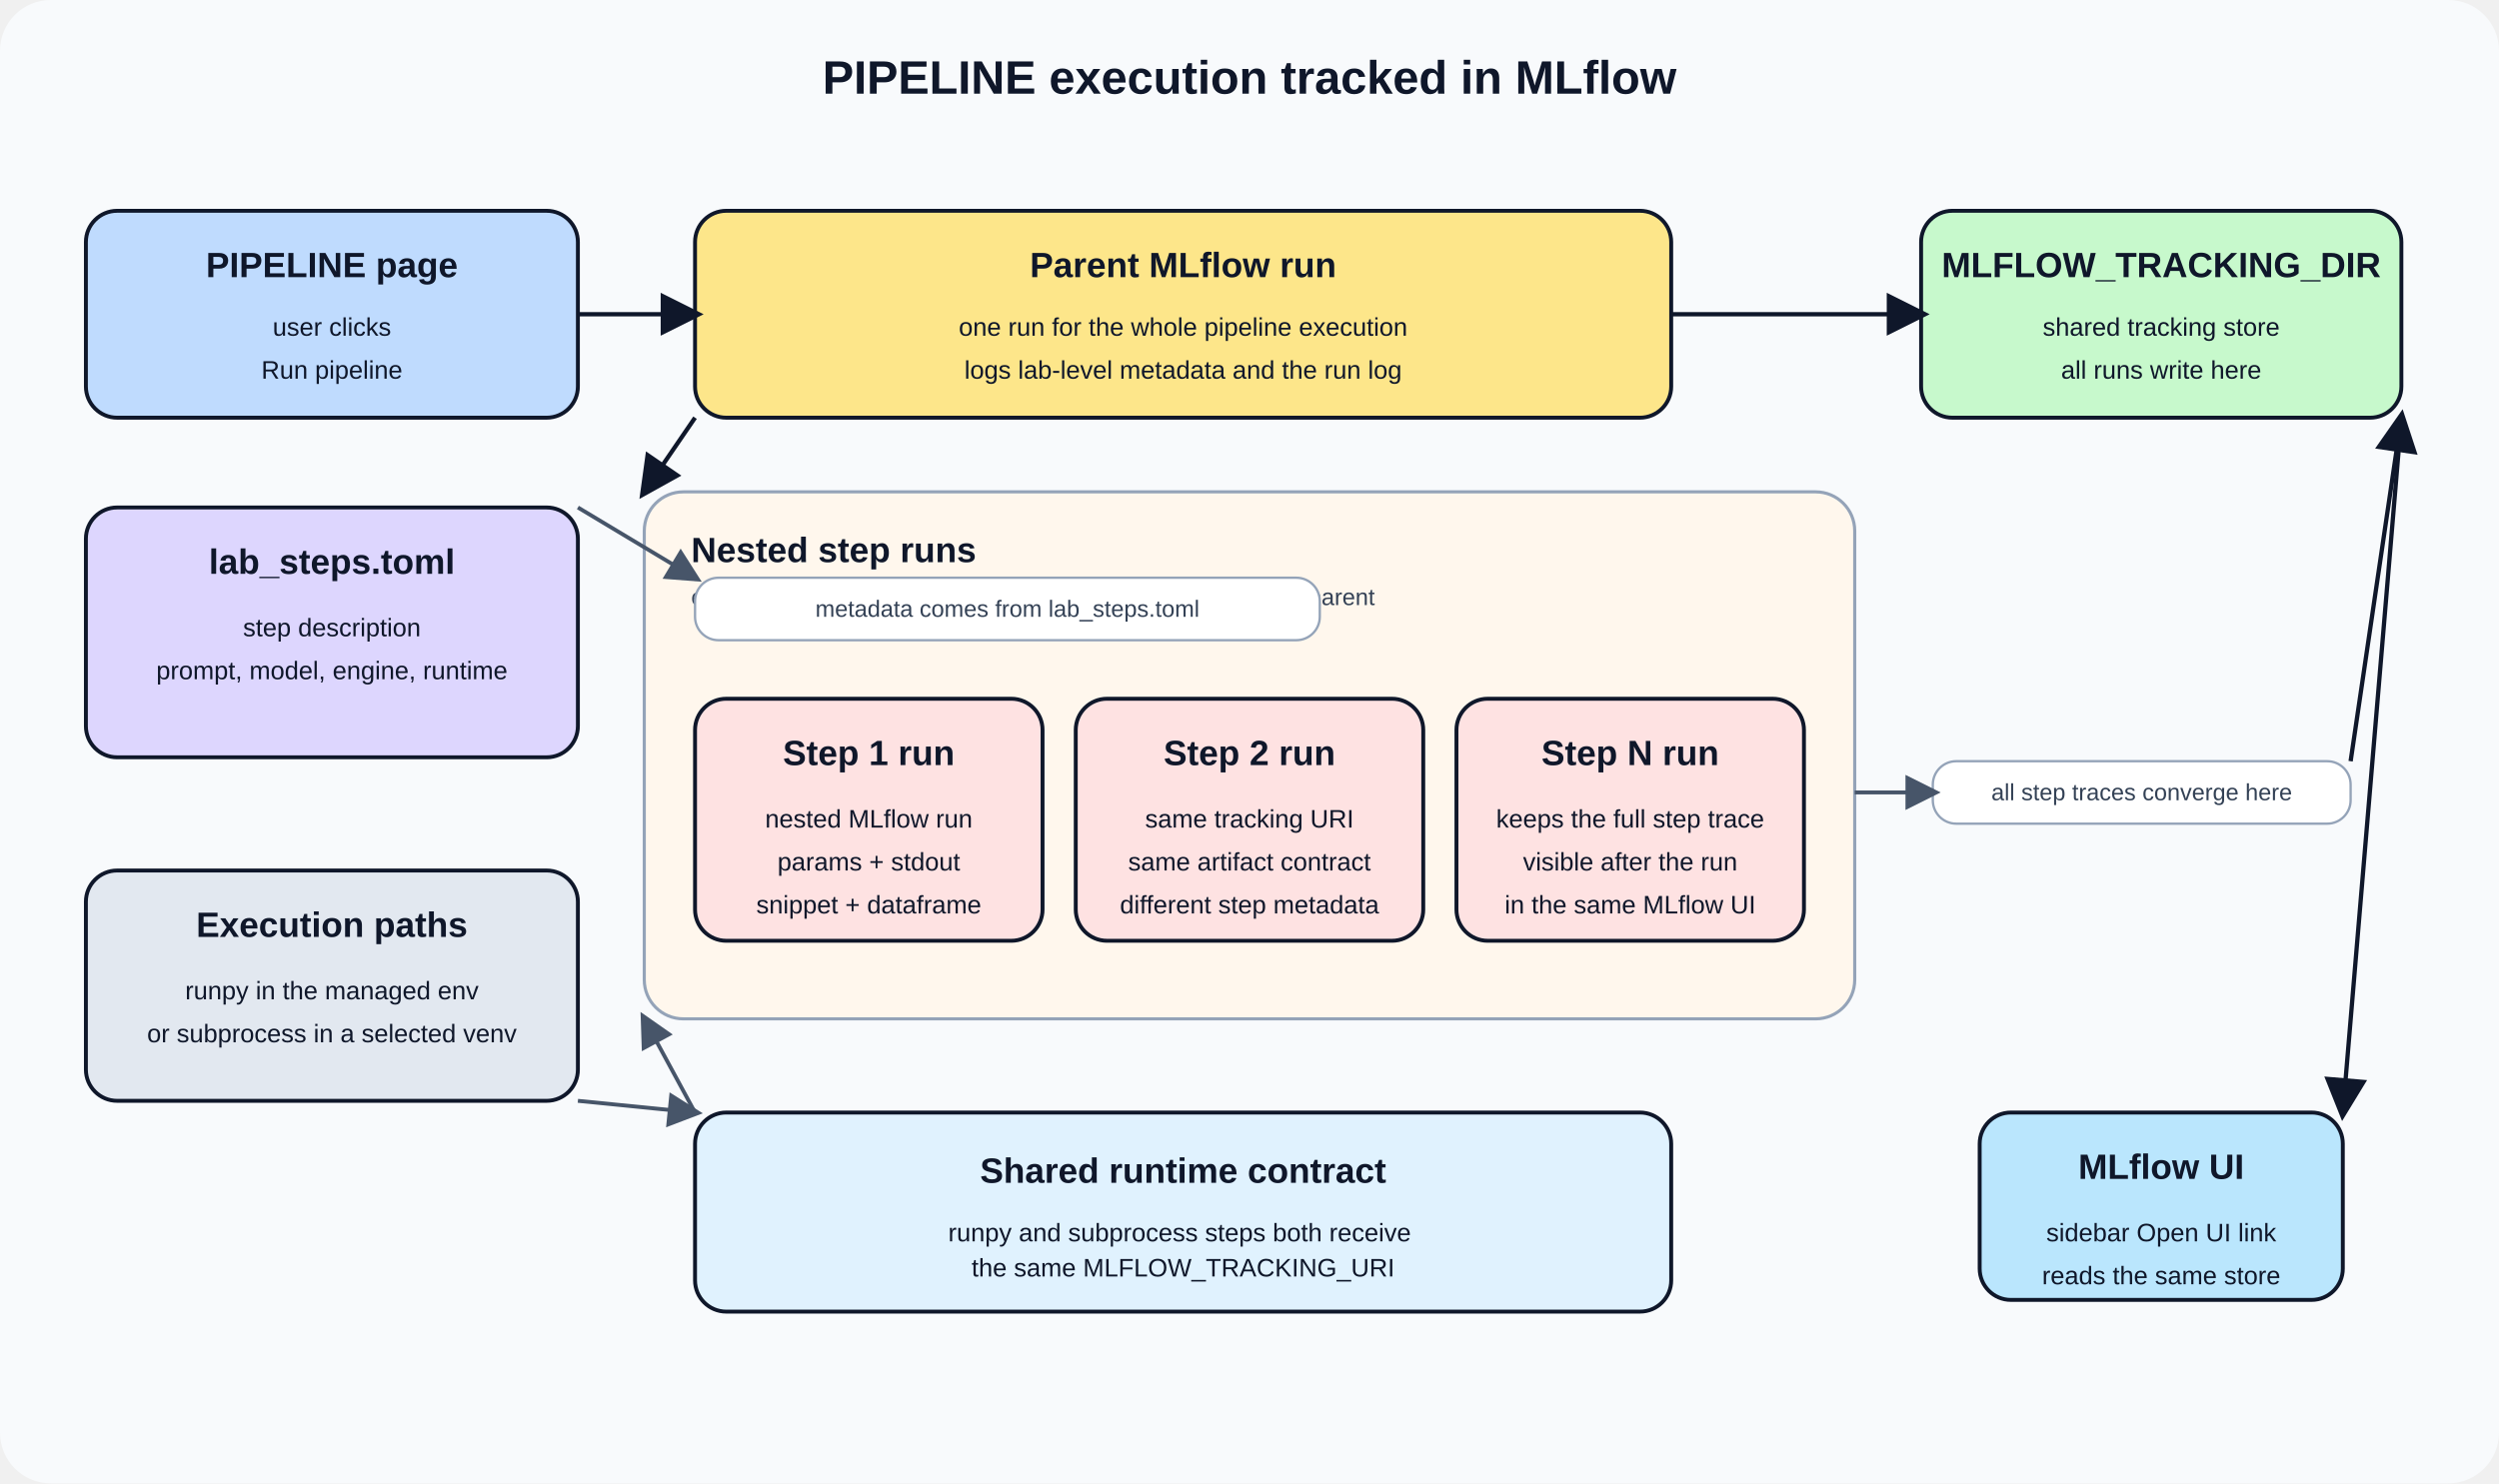
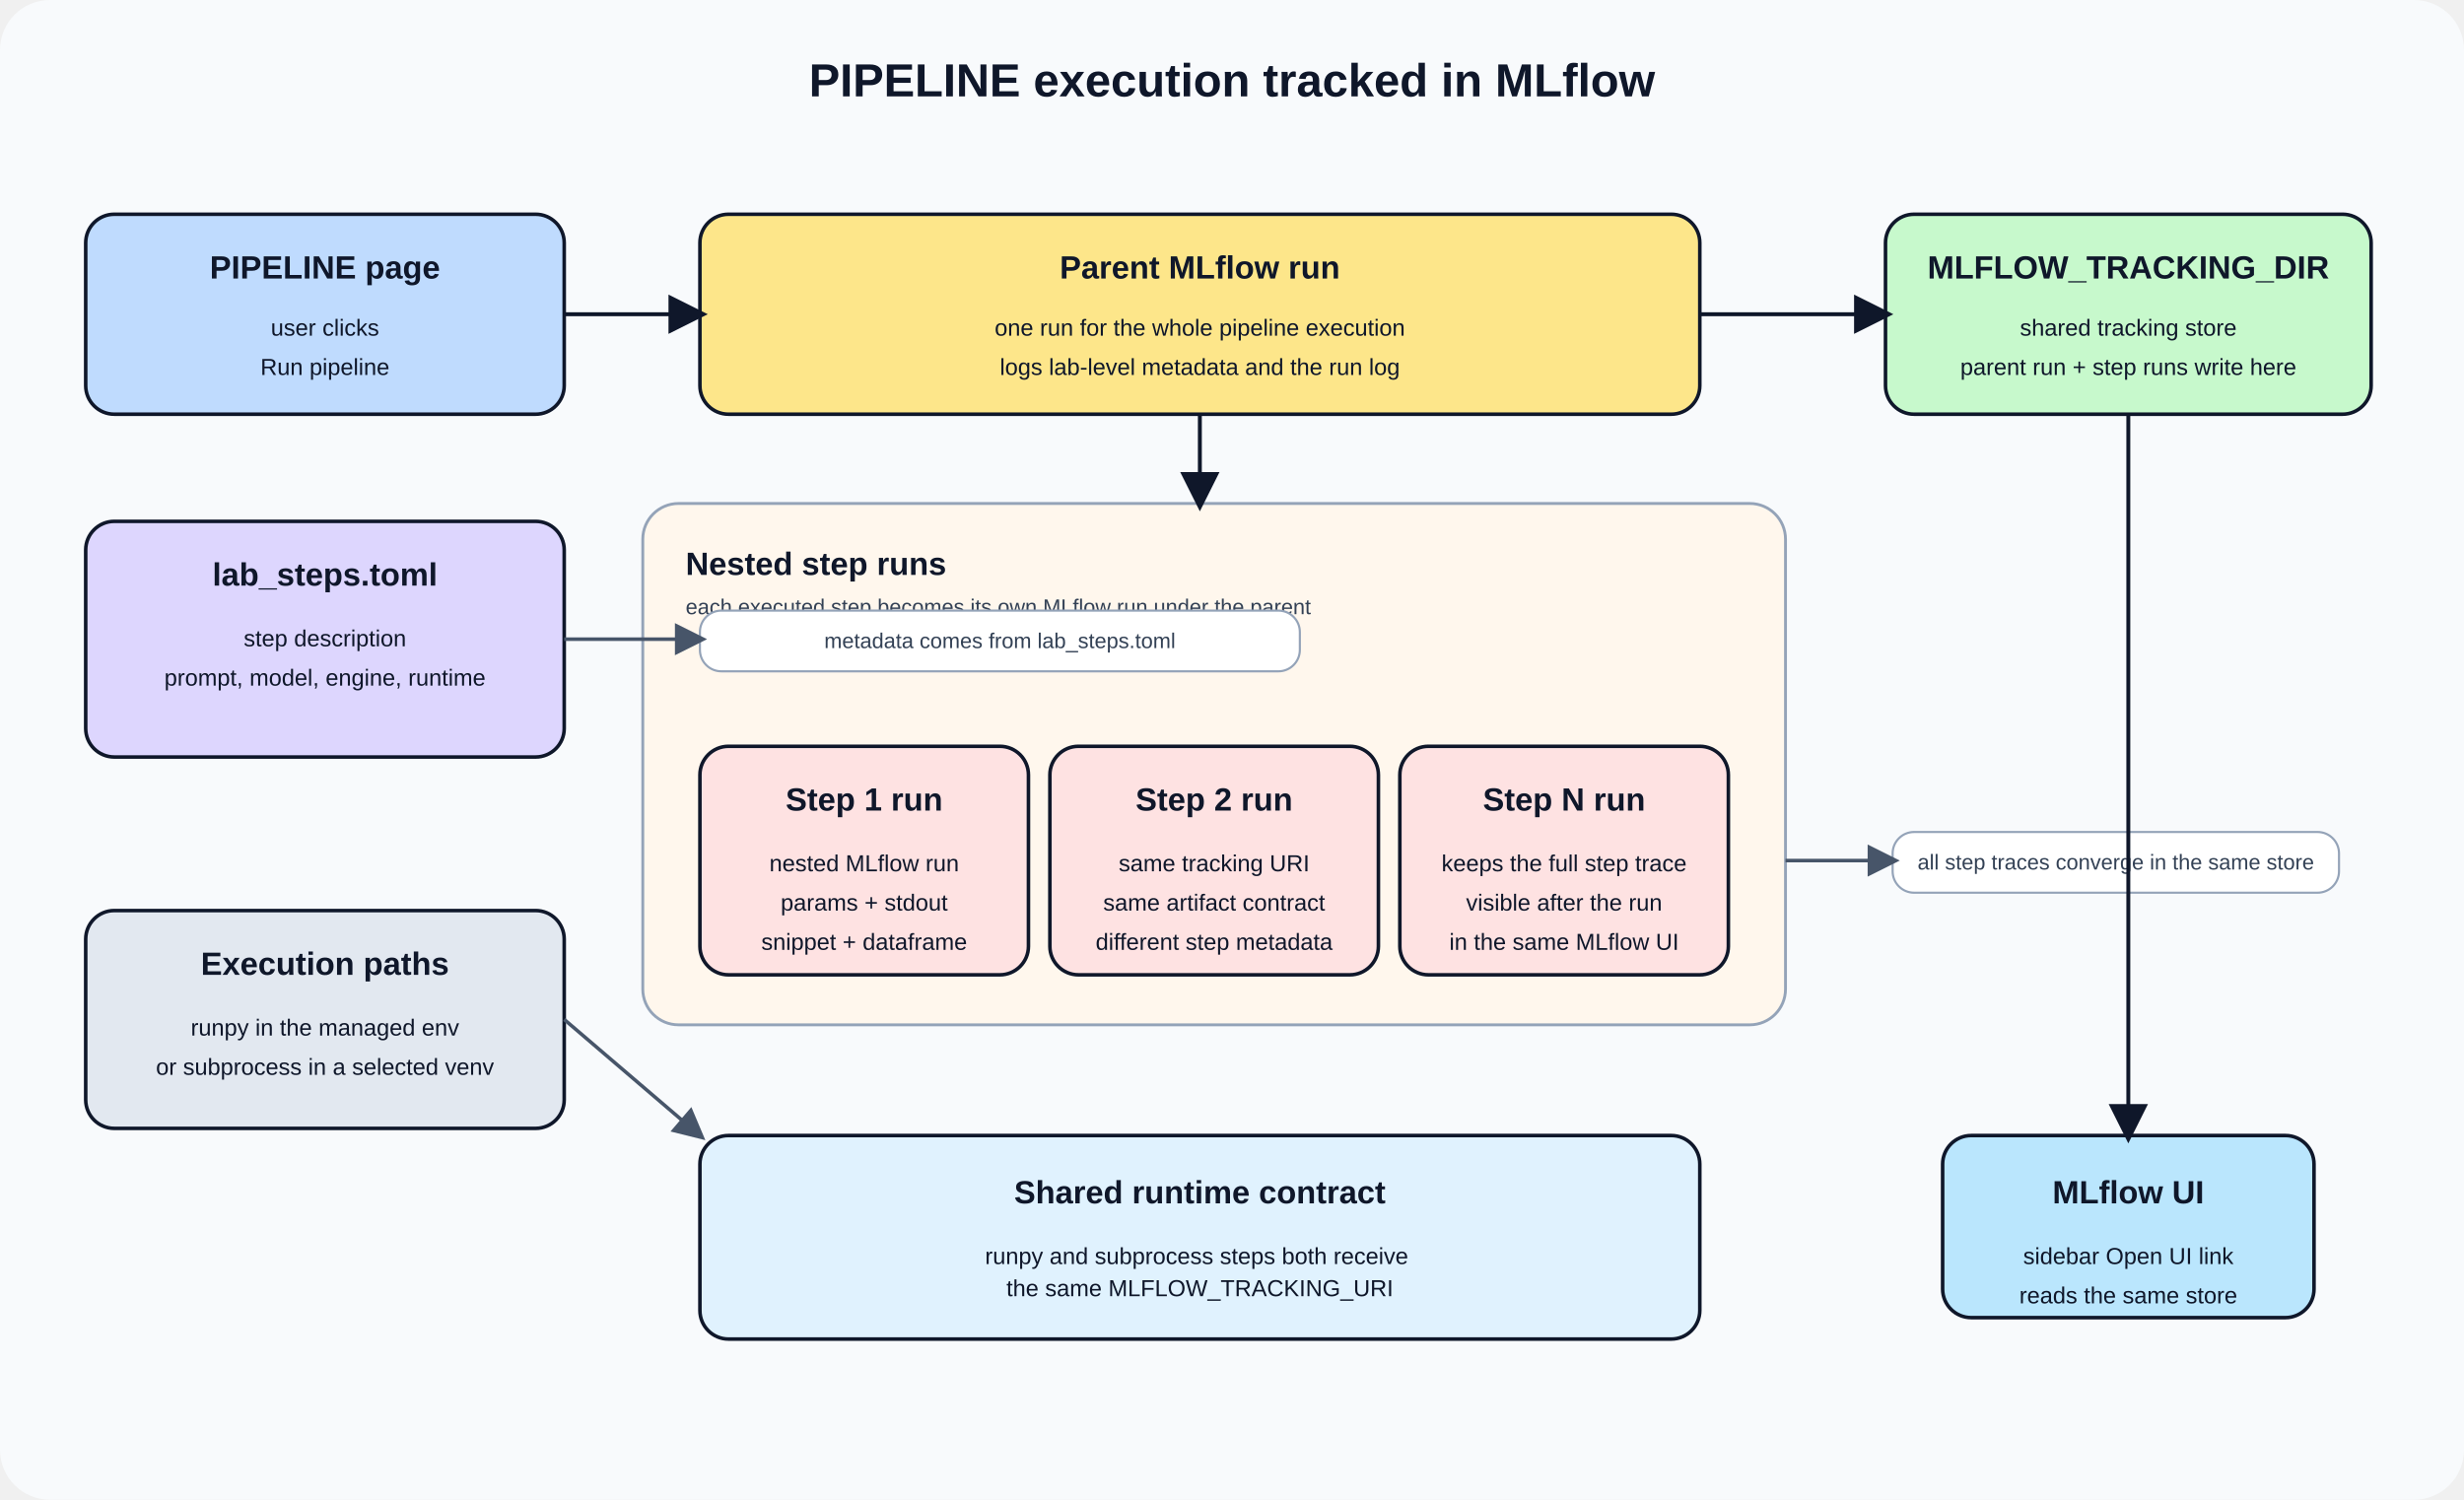
- <svg xmlns="http://www.w3.org/2000/svg" width="1280" height="760" viewBox="0 0 1280 760" role="img" aria-labelledby="title desc">
+ <svg xmlns="http://www.w3.org/2000/svg" width="1380" height="840" viewBox="0 0 1380 840" role="img" aria-labelledby="title desc">
  <defs>
    <style>
      text { font-family: Arial, Helvetica, sans-serif; fill: #0f172a; }
      .box { stroke: #0f172a; stroke-width: 2; rx: 16; ry: 16; }
      .panel { stroke: #94a3b8; stroke-width: 1.6; rx: 20; ry: 20; }
-       .title { font-size: 24px; font-weight: 700; }
+       .title { font-size: 26px; font-weight: 700; }
      .caption { font-size: 18px; font-weight: 700; }
      .body { font-size: 13px; }
      .small { font-size: 12px; }
      .muted { fill: #334155; }
      .arrow { stroke: #0f172a; stroke-width: 2.2; fill: none; marker-end: url(#arrow); }
      .soft-arrow { stroke: #475569; stroke-width: 2; fill: none; marker-end: url(#arrow-soft); }
      .pill { fill: #ffffff; stroke: #94a3b8; stroke-width: 1.2; rx: 12; ry: 12; }
    </style>
    <marker id="arrow" markerWidth="10" markerHeight="10" refX="8" refY="5" orient="auto" markerUnits="strokeWidth">
      <path d="M0,0 L10,5 L0,10 z" fill="#0f172a" />
    </marker>
    <marker id="arrow-soft" markerWidth="9" markerHeight="9" refX="7" refY="4.5" orient="auto" markerUnits="strokeWidth">
      <path d="M0,0 L9,4.5 L0,9 z" fill="#475569" />
    </marker>
  </defs>
-   <rect width="100%" height="100%" fill="#f8fafc" rx="26" ry="26" />
-   <text class="title" x="640" y="48" text-anchor="middle">PIPELINE execution tracked in MLflow</text>
-   <g transform="translate(44,108)">
-     <rect class="box" width="252" height="106" fill="#bfdbfe" />
-     <text class="caption" x="126" y="34" text-anchor="middle">PIPELINE page</text>
-     <text class="body" x="126" y="64" text-anchor="middle">user clicks</text>
-     <text class="body" x="126" y="86" text-anchor="middle">Run pipeline</text>
+   <rect width="100%" height="100%" fill="#f8fafc" rx="28" ry="28" />
+   <text class="title" x="690" y="54" text-anchor="middle">PIPELINE execution tracked in MLflow</text>
+   <g transform="translate(48,120)">
+     <rect class="box" width="268" height="112" fill="#bfdbfe" />
+     <text class="caption" x="134" y="36" text-anchor="middle">PIPELINE page</text>
+     <text class="body" x="134" y="68" text-anchor="middle">user clicks</text>
+     <text class="body" x="134" y="90" text-anchor="middle">Run pipeline</text>
  </g>
-   <g transform="translate(44,260)">
-     <rect class="box" width="252" height="128" fill="#ddd6fe" />
-     <text class="caption" x="126" y="34" text-anchor="middle">lab_steps.toml</text>
-     <text class="body" x="126" y="66" text-anchor="middle">step description</text>
-     <text class="body" x="126" y="88" text-anchor="middle">prompt, model, engine, runtime</text>
+   <g transform="translate(48,292)">
+     <rect class="box" width="268" height="132" fill="#ddd6fe" />
+     <text class="caption" x="134" y="36" text-anchor="middle">lab_steps.toml</text>
+     <text class="body" x="134" y="70" text-anchor="middle">step description</text>
+     <text class="body" x="134" y="92" text-anchor="middle">prompt, model, engine, runtime</text>
  </g>
-   <g transform="translate(44,446)">
-     <rect class="box" width="252" height="118" fill="#e2e8f0" />
-     <text class="caption" x="126" y="34" text-anchor="middle">Execution paths</text>
-     <text class="body" x="126" y="66" text-anchor="middle">runpy in the managed env</text>
-     <text class="body" x="126" y="88" text-anchor="middle">or subprocess in a selected venv</text>
+   <g transform="translate(48,510)">
+     <rect class="box" width="268" height="122" fill="#e2e8f0" />
+     <text class="caption" x="134" y="36" text-anchor="middle">Execution paths</text>
+     <text class="body" x="134" y="70" text-anchor="middle">runpy in the managed env</text>
+     <text class="body" x="134" y="92" text-anchor="middle">or subprocess in a selected venv</text>
  </g>
-   <g transform="translate(356,108)">
-     <rect class="box" width="500" height="106" fill="#fde68a" />
-     <text class="caption" x="250" y="34" text-anchor="middle">Parent MLflow run</text>
-     <text class="body" x="250" y="64" text-anchor="middle">one run for the whole pipeline execution</text>
-     <text class="body" x="250" y="86" text-anchor="middle">logs lab-level metadata and the run log</text>
+   <g transform="translate(392,120)">
+     <rect class="box" width="560" height="112" fill="#fde68a" />
+     <text class="caption" x="280" y="36" text-anchor="middle">Parent MLflow run</text>
+     <text class="body" x="280" y="68" text-anchor="middle">one run for the whole pipeline execution</text>
+     <text class="body" x="280" y="90" text-anchor="middle">logs lab-level metadata and the run log</text>
  </g>
-   <g transform="translate(330,252)">
-     <rect class="panel" width="620" height="270" fill="#fff7ed" />
-     <text class="caption" x="24" y="36">Nested step runs</text>
-     <text class="small muted" x="24" y="58">each executed step becomes its own MLflow run under the parent</text>
+   <g transform="translate(360,282)">
+     <rect class="panel" width="640" height="292" fill="#fff7ed" />
+     <text class="caption" x="24" y="40">Nested step runs</text>
+     <text class="small muted" x="24" y="62">each executed step becomes its own MLflow run under the parent</text>
  </g>
-   <rect class="pill" x="356" y="296" width="320" height="32" />
-   <text class="small muted" x="516" y="316" text-anchor="middle">metadata comes from lab_steps.toml</text>
-   <g transform="translate(356,358)">
-     <rect class="box" width="178" height="124" fill="#fee2e2" />
-     <text class="caption" x="89" y="34" text-anchor="middle">Step 1 run</text>
-     <text class="body" x="89" y="66" text-anchor="middle">nested MLflow run</text>
-     <text class="body" x="89" y="88" text-anchor="middle">params + stdout</text>
-     <text class="body" x="89" y="110" text-anchor="middle">snippet + dataframe</text>
+   <rect class="pill" x="392" y="342" width="336" height="34" />
+   <text class="small muted" x="560" y="363" text-anchor="middle">metadata comes from lab_steps.toml</text>
+   <g transform="translate(392,418)">
+     <rect class="box" width="184" height="128" fill="#fee2e2" />
+     <text class="caption" x="92" y="36" text-anchor="middle">Step 1 run</text>
+     <text class="body" x="92" y="70" text-anchor="middle">nested MLflow run</text>
+     <text class="body" x="92" y="92" text-anchor="middle">params + stdout</text>
+     <text class="body" x="92" y="114" text-anchor="middle">snippet + dataframe</text>
  </g>
-   <g transform="translate(551,358)">
-     <rect class="box" width="178" height="124" fill="#fee2e2" />
-     <text class="caption" x="89" y="34" text-anchor="middle">Step 2 run</text>
-     <text class="body" x="89" y="66" text-anchor="middle">same tracking URI</text>
-     <text class="body" x="89" y="88" text-anchor="middle">same artifact contract</text>
-     <text class="body" x="89" y="110" text-anchor="middle">different step metadata</text>
+   <g transform="translate(588,418)">
+     <rect class="box" width="184" height="128" fill="#fee2e2" />
+     <text class="caption" x="92" y="36" text-anchor="middle">Step 2 run</text>
+     <text class="body" x="92" y="70" text-anchor="middle">same tracking URI</text>
+     <text class="body" x="92" y="92" text-anchor="middle">same artifact contract</text>
+     <text class="body" x="92" y="114" text-anchor="middle">different step metadata</text>
  </g>
-   <g transform="translate(746,358)">
-     <rect class="box" width="178" height="124" fill="#fee2e2" />
-     <text class="caption" x="89" y="34" text-anchor="middle">Step N run</text>
-     <text class="body" x="89" y="66" text-anchor="middle">keeps the full step trace</text>
-     <text class="body" x="89" y="88" text-anchor="middle">visible after the run</text>
-     <text class="body" x="89" y="110" text-anchor="middle">in the same MLflow UI</text>
+   <g transform="translate(784,418)">
+     <rect class="box" width="184" height="128" fill="#fee2e2" />
+     <text class="caption" x="92" y="36" text-anchor="middle">Step N run</text>
+     <text class="body" x="92" y="70" text-anchor="middle">keeps the full step trace</text>
+     <text class="body" x="92" y="92" text-anchor="middle">visible after the run</text>
+     <text class="body" x="92" y="114" text-anchor="middle">in the same MLflow UI</text>
  </g>
-   <g transform="translate(356,570)">
-     <rect class="box" width="500" height="102" fill="#e0f2fe" />
-     <text class="caption" x="250" y="36" text-anchor="middle">Shared runtime contract</text>
-     <text class="body" x="250" y="66" text-anchor="middle">
-       <tspan x="250" dy="0">runpy and subprocess steps both receive</tspan>
-       <tspan x="250" dy="18">the same MLFLOW_TRACKING_URI</tspan>
+   <g transform="translate(392,636)">
+     <rect class="box" width="560" height="114" fill="#e0f2fe" />
+     <text class="caption" x="280" y="38" text-anchor="middle">Shared runtime contract</text>
+     <text class="body" x="280" y="72" text-anchor="middle">
+       <tspan x="280" dy="0">runpy and subprocess steps both receive</tspan>
+       <tspan x="280" dy="18">the same MLFLOW_TRACKING_URI</tspan>
    </text>
  </g>
-   <g transform="translate(984,108)">
-     <rect class="box" width="246" height="106" fill="#c7f9cc" />
-     <text class="caption" x="123" y="34" text-anchor="middle">MLFLOW_TRACKING_DIR</text>
-     <text class="body" x="123" y="64" text-anchor="middle">shared tracking store</text>
-     <text class="body" x="123" y="86" text-anchor="middle">all runs write here</text>
+   <g transform="translate(1056,120)">
+     <rect class="box" width="272" height="112" fill="#c7f9cc" />
+     <text class="caption" x="136" y="36" text-anchor="middle">MLFLOW_TRACKING_DIR</text>
+     <text class="body" x="136" y="68" text-anchor="middle">shared tracking store</text>
+     <text class="body" x="136" y="90" text-anchor="middle">parent run + step runs write here</text>
  </g>
-   <rect class="pill" x="990" y="390" width="214" height="32" />
-   <text class="small muted" x="1097" y="410" text-anchor="middle">all step traces converge here</text>
-   <g transform="translate(1014,570)">
-     <rect class="box" width="186" height="96" fill="#bae6fd" />
-     <text class="caption" x="93" y="34" text-anchor="middle">MLflow UI</text>
-     <text class="body" x="93" y="66" text-anchor="middle">sidebar Open UI link</text>
-     <text class="body" x="93" y="88" text-anchor="middle">reads the same store</text>
+   <rect class="pill" x="1060" y="466" width="250" height="34" />
+   <text class="small muted" x="1185" y="487" text-anchor="middle">all step traces converge in the same store</text>
+   <g transform="translate(1088,636)">
+     <rect class="box" width="208" height="102" fill="#bae6fd" />
+     <text class="caption" x="104" y="38" text-anchor="middle">MLflow UI</text>
+     <text class="body" x="104" y="72" text-anchor="middle">sidebar Open UI link</text>
+     <text class="body" x="104" y="94" text-anchor="middle">reads the same store</text>
  </g>
-   <path class="arrow" d="M296,161 L356,161" />
-   <path class="soft-arrow" d="M296,260 L356,296" />
-   <path class="soft-arrow" d="M296,564 L356,570" />
-   <path class="arrow" d="M356,214 L330,252" />
-   <path class="soft-arrow" d="M356,570 L330,522" />
-   <path class="arrow" d="M856,161 L984,161" />
-   <path class="soft-arrow" d="M950,406 L990,406" />
-   <path class="arrow" d="M1204,390 L1230,214" />
-   <path class="arrow" d="M1230,214 L1200,570" />
+   <path class="arrow" d="M316,176 H392" />
+   <path class="soft-arrow" d="M316,358 H392" />
+   <path class="soft-arrow" d="M316,571 L392,636" />
+   <path class="arrow" d="M672,232 V282" />
+   <path class="arrow" d="M952,176 H1056" />
+   <path class="soft-arrow" d="M1000,482 H1060" />
+   <path class="arrow" d="M1192,232 V636" />
</svg>
